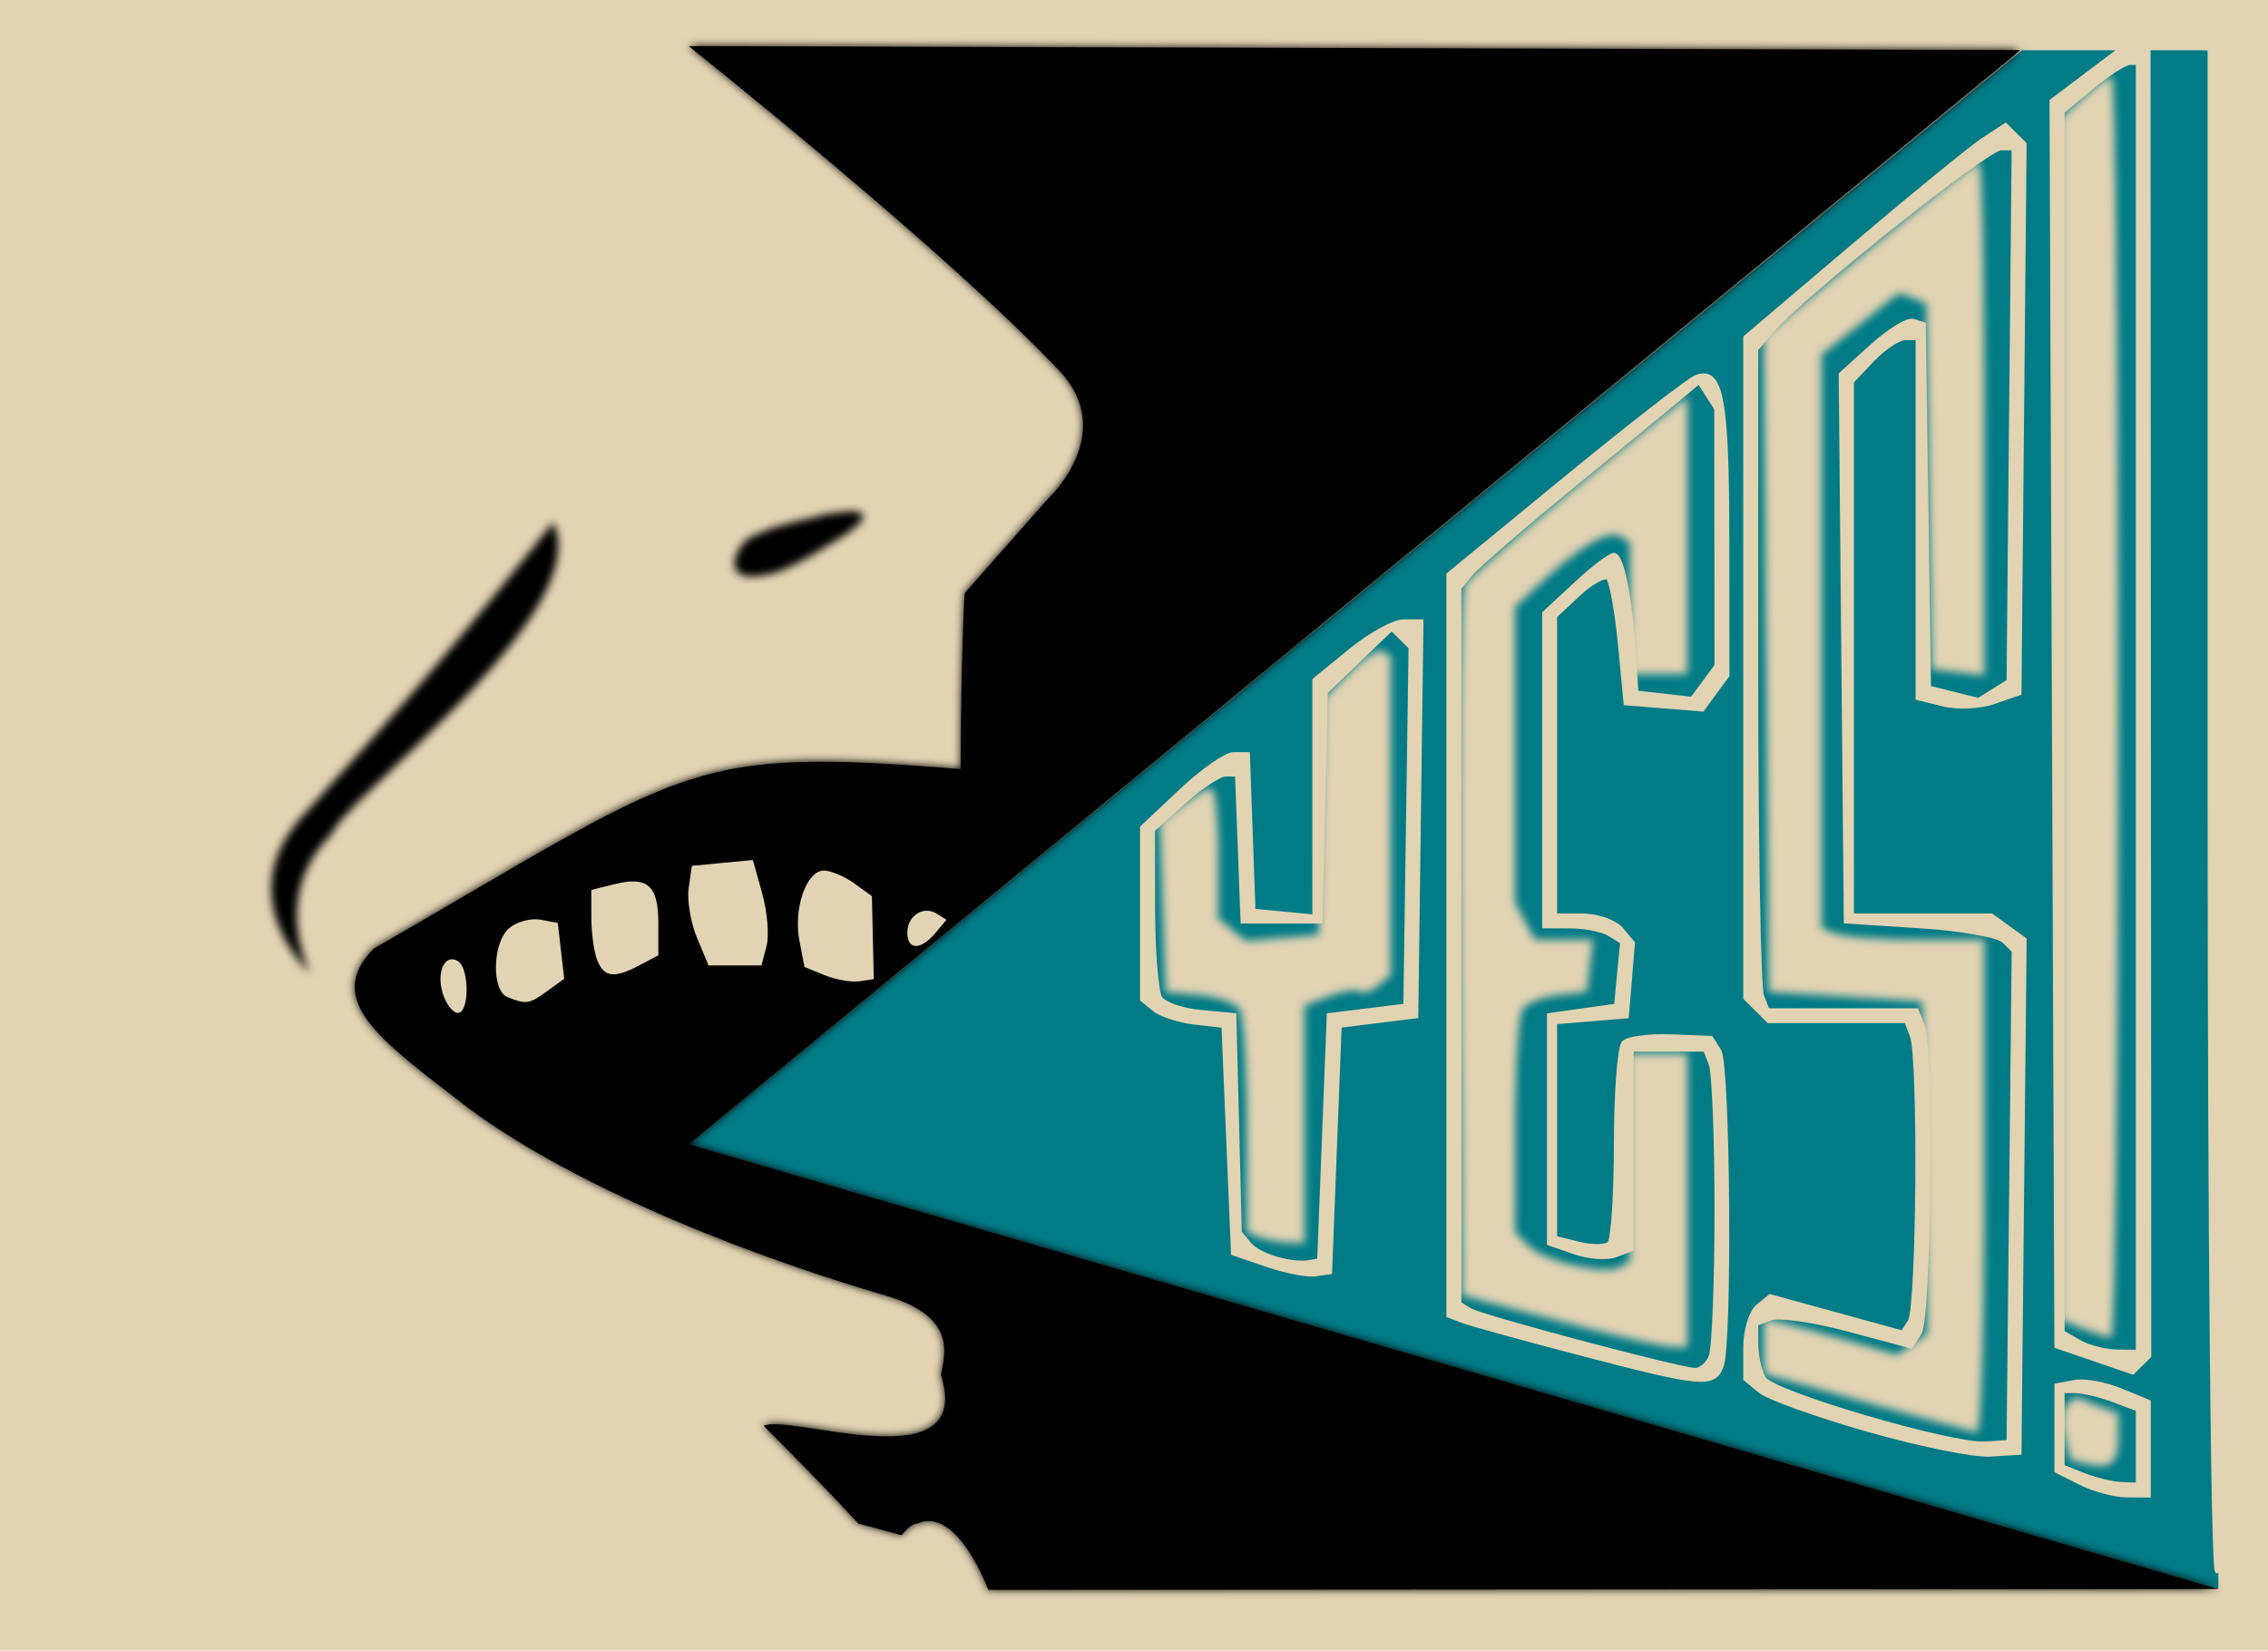
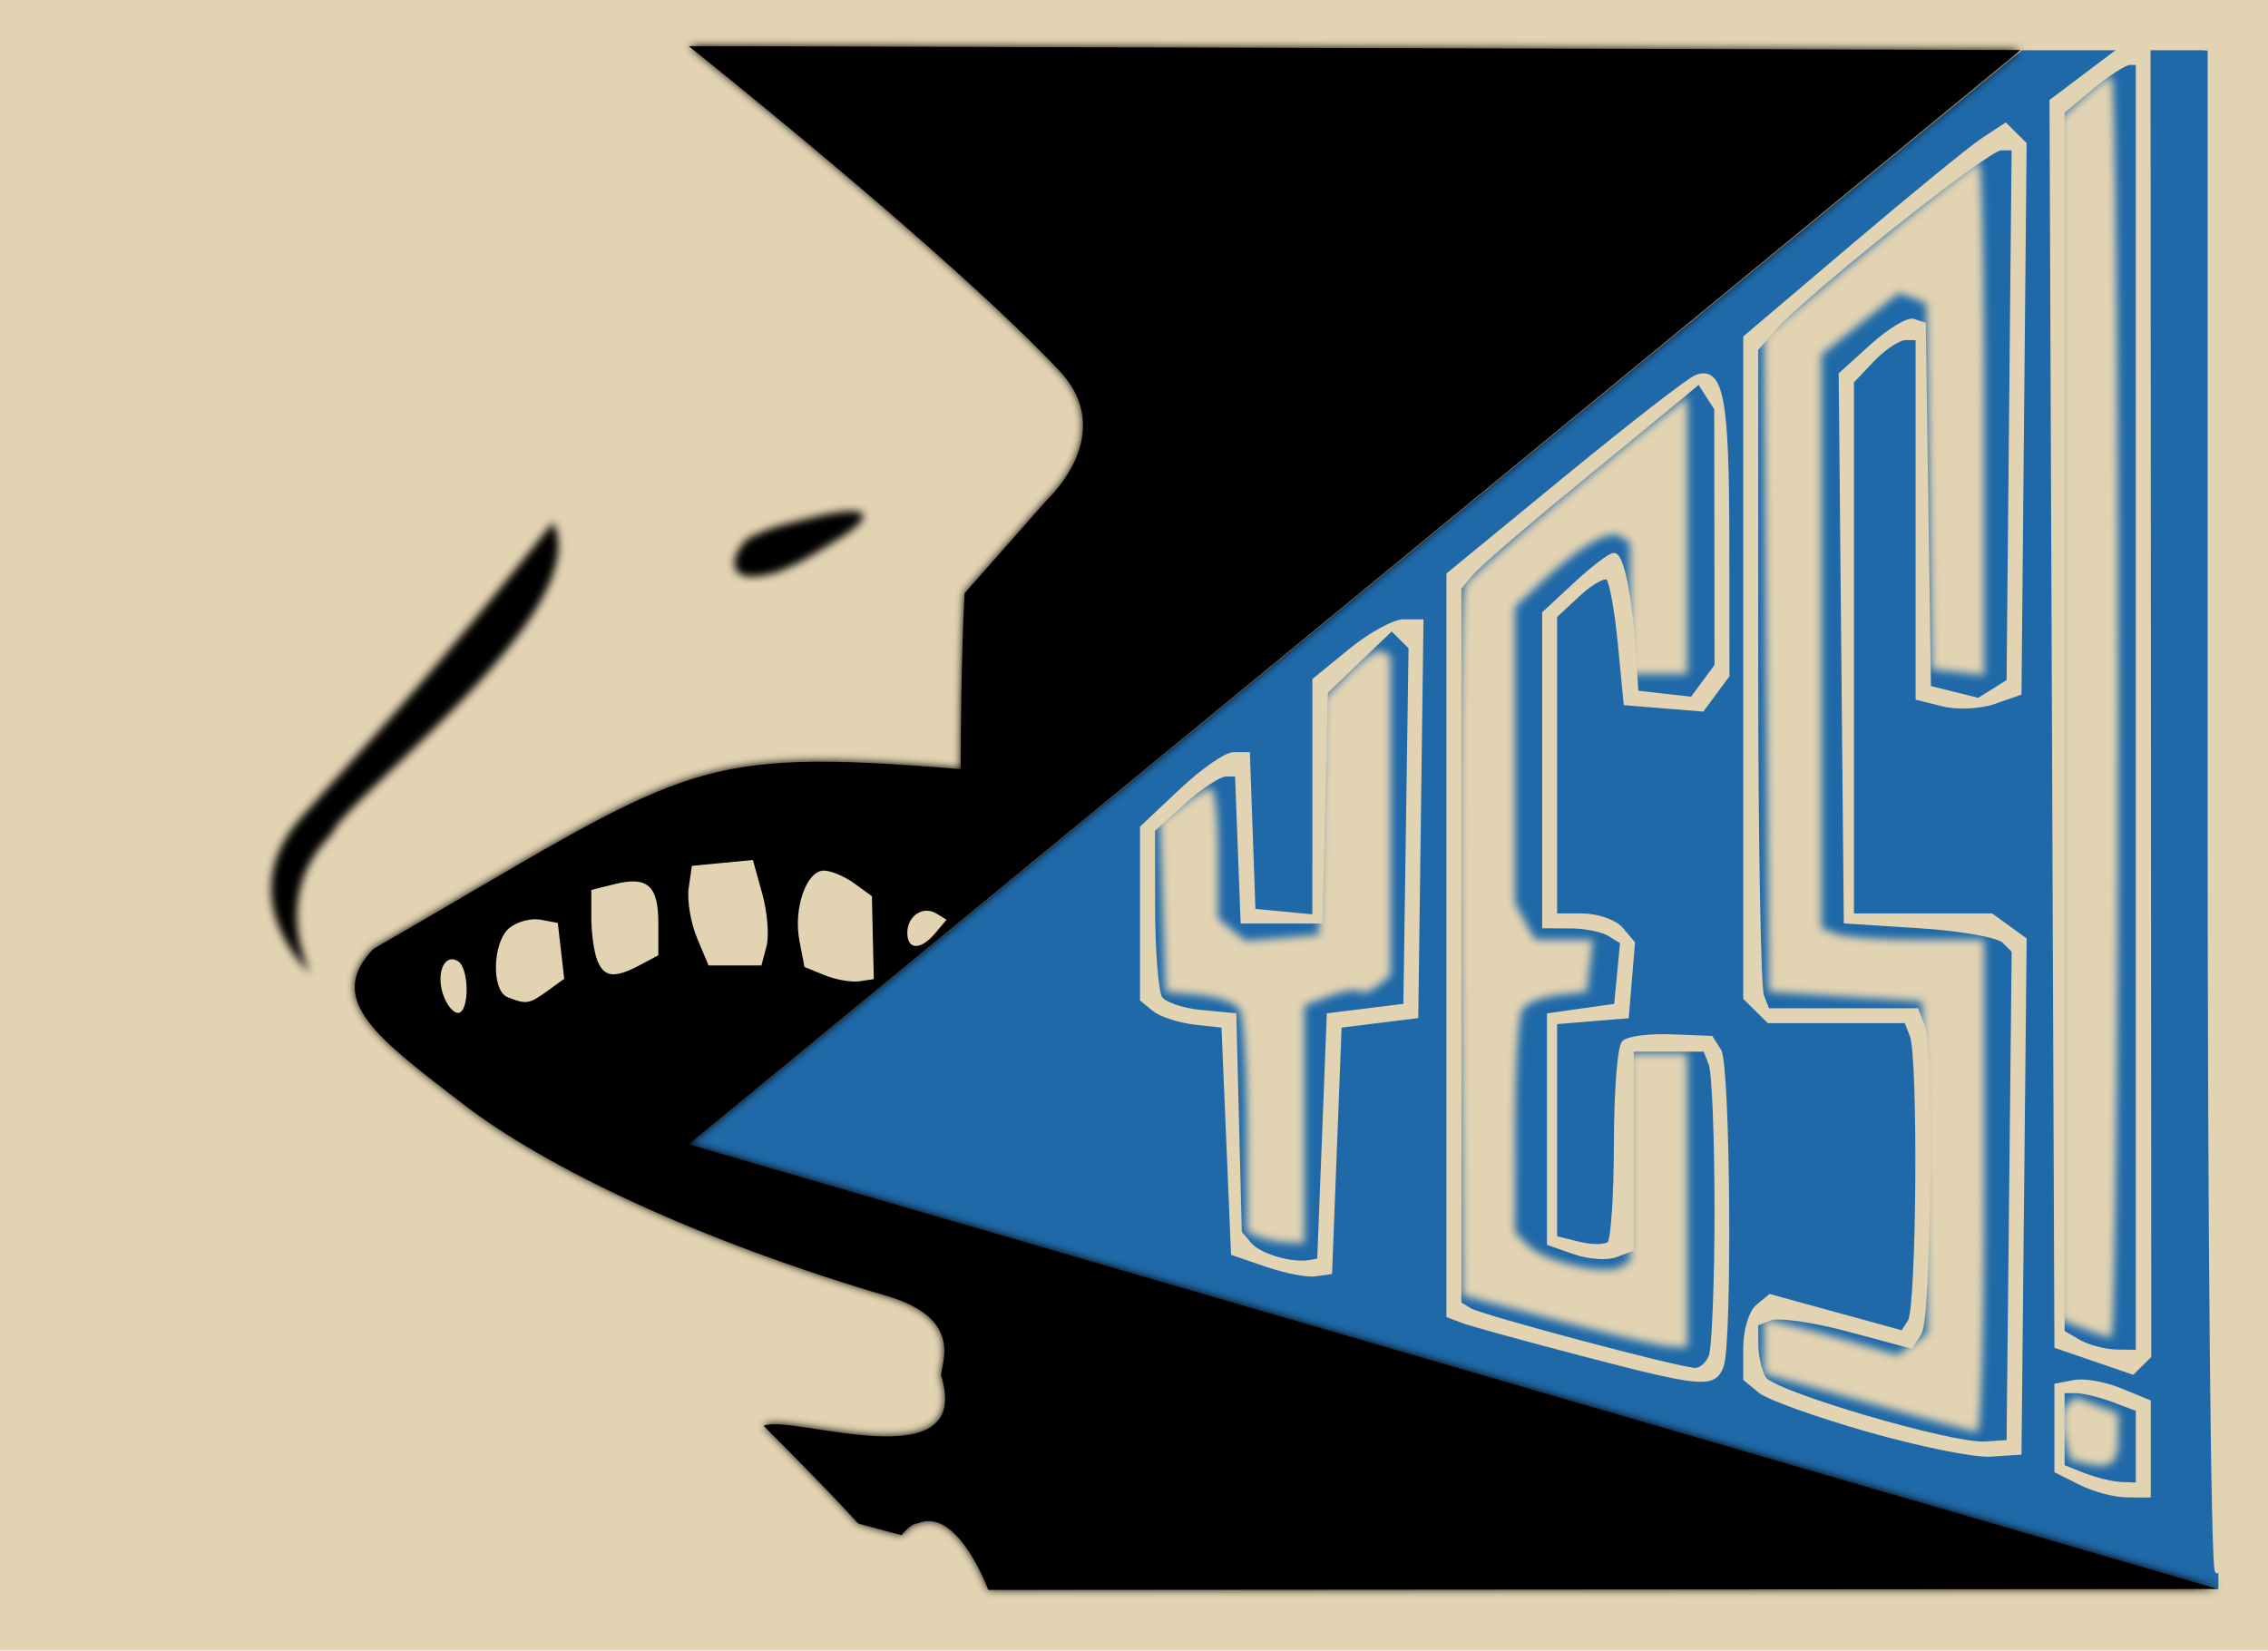
<svg xmlns="http://www.w3.org/2000/svg" id="svg5357" height="547.14" width="751.92" version="1.1" viewBox="0 0 751.923 547.141">
  <defs id="defs5359">
    <filter id="filter5645-5" style="color-interpolation-filters:sRGB">
      <feGaussianBlur id="feGaussianBlur5647-5" stdDeviation="1 1" result="blur" />
    </filter>
    <filter id="filter5641-2" style="color-interpolation-filters:sRGB">
      <feGaussianBlur id="feGaussianBlur5643-0" stdDeviation="1 1" result="blur" />
    </filter>
    <filter id="filter5821-7" style="color-interpolation-filters:sRGB">
      <feGaussianBlur id="feGaussianBlur5823-8" stdDeviation="1 1" result="blur" />
    </filter>
    <filter id="filter5813-8" style="color-interpolation-filters:sRGB">
      <feGaussianBlur id="feGaussianBlur5815-6" stdDeviation="1 1" result="blur" />
    </filter>
    <mask id="mask5671-5" maskUnits="userSpaceOnUse">
      <path id="path5673-2" style="fill:#ffffff" d="m558.44 4826.8-48.718 84.382-48.718 84.382-48.718-84.382-48.718-84.382h97.436z" transform="matrix(1.0398 0 0 .61633 -17.709 1848.9)" />
    </mask>
    <mask id="mask5667-4" maskUnits="userSpaceOnUse">
      <path id="path5669-7" style="fill:#ffffff" d="m558.44 4826.8-48.718 84.382-48.718 84.382-48.718-84.382-48.718-84.382h97.436z" transform="matrix(1.0398 0 0 .61633 -17.709 1848.9)" />
    </mask>
    <mask id="mask5663-7" maskUnits="userSpaceOnUse">
      <path id="path5665-5" style="fill:#ffffff" d="m558.44 4826.8-48.718 84.382-48.718 84.382-48.718-84.382-48.718-84.382h97.436z" transform="matrix(1.0398 0 0 .61633 -17.709 1848.9)" />
    </mask>
    <mask id="mask5659-8" maskUnits="userSpaceOnUse">
      <path id="path5661-8" style="fill:#ffffff" d="m558.44 4826.8-48.718 84.382-48.718 84.382-48.718-84.382-48.718-84.382h97.436z" transform="matrix(1.0398 0 0 .61633 -17.709 1848.9)" />
    </mask>
    <filter id="filter6433-6" style="color-interpolation-filters:sRGB">
      <feGaussianBlur id="feGaussianBlur6435-4" stdDeviation="1 1" result="blur" />
    </filter>
    <clipPath id="clipPath6146" clipPathUnits="userSpaceOnUse">
      <rect id="rect6148" style="fill:#000000" height="547.14" width="751.92" y="280.54" x="-168.43" />
    </clipPath>
    <clipPath id="clipPath6150" clipPathUnits="userSpaceOnUse">
      <rect id="rect6152" style="fill:#000000" height="364.61" width="496.92" y="3574.4" x="462.12" />
    </clipPath>
    <clipPath id="clipPath6154" clipPathUnits="userSpaceOnUse">
      <rect id="rect6156" style="fill:#000000" height="547.14" width="751.92" y="280.54" x="-168.43" />
    </clipPath>
    <clipPath id="clipPath6158" clipPathUnits="userSpaceOnUse">
      <rect id="rect6160" style="fill:#000000" transform="rotate(-45)" height="364.61" width="496.92" y="3457.6" x="-3168.3" />
    </clipPath>
    <clipPath id="clipPath6162" clipPathUnits="userSpaceOnUse">
      <rect id="rect6164" style="fill:#000000" height="364.61" width="496.92" y="3574.4" x="462.12" />
    </clipPath>
    <clipPath id="clipPath6166" clipPathUnits="userSpaceOnUse">
      <rect id="rect6168" style="fill:#000000" height="364.61" width="496.92" y="3574.4" x="462.12" />
    </clipPath>
    <clipPath id="clipPath6170" clipPathUnits="userSpaceOnUse">
      <rect id="rect6172" style="fill:#000000" height="364.61" width="496.92" y="3574.4" x="462.12" />
    </clipPath>
    <clipPath id="clipPath6174" clipPathUnits="userSpaceOnUse">
      <rect id="rect6176" style="fill:#000000" height="547.14" width="751.92" y="280.54" x="-168.43" />
    </clipPath>
    <clipPath id="clipPath6178" clipPathUnits="userSpaceOnUse">
      <rect id="rect6180" style="fill:#000000" height="547.14" width="751.92" y="280.54" x="-168.43" />
    </clipPath>
    <clipPath id="clipPath6182" clipPathUnits="userSpaceOnUse">
      <rect id="rect6184" style="fill:#000000" height="547.14" width="751.92" y="280.54" x="-168.43" />
    </clipPath>
  </defs>
  <g id="layer1" transform="translate(168.43 -280.54)">
    <rect id="bg" style="fill:#e2d3b2" clip-path="url(#clipPath6182)" height="547.14" width="751.92" y="280.54" x="-168.43" />
-     <path id="yes-bg" style="fill-rule:evenodd;fill:#017b86" d="m567.04 297.2v510.21l-507.12-147.45 442.06-362.76z" clip-path="url(#clipPath6174)" />
+     <path id="yes-bg" style="fill-rule:evenodd;fill:#1f69a8" d="m567.04 297.2v510.21l-507.12-147.45 442.06-362.76z" clip-path="url(#clipPath6174)" />
    <path id="dark-bg-blur" style="filter:url(#filter5645-5);fill-rule:evenodd;fill:#000000" d="m613.03 3584.6s56.178 44.988 81.17 71.672c13.117 14.006-2.591 28.496-2.591 28.496l-18.134 20.724s-0.812 13.778-0.864 38.858c-60.344-4.935-59.245-0.632-128.66 39.722-10.866 11.286 1.373 20.036 19.6 34.218 18.227 14.182 51.94 30.343 93.52 42.635 14.942 4.723 11.973 13.065 11.226 17.27 7.464 23.748-32.772 8.567-38.858 11.226 15.547 15.678 20.724 21.588 20.724 21.588l9.499 2.591s2.017-2.672 3.454-2.591c8.842-3.914 15.543 14.68 15.543 14.68l269.51-0.18-335.14-98.26 291.76-241.76z" clip-path="url(#clipPath6170)" transform="matrix(1.5132 0 0 1.5006 -867.7 -5083.3)" />
    <path id="darkbg" style="fill-rule:evenodd;fill:#000000" d="m59.919 295.84s85.008 67.509 122.82 107.55c19.849 21.017-3.92 42.761-3.92 42.761l-27.44 31.099s-1.229 20.676-1.307 58.311c-91.312-7.405-89.648-0.949-194.69 59.606-16.442 16.936 2.078 30.066 29.659 51.348s78.594 45.532 141.51 63.978c22.609 7.088 18.118 19.606 16.986 25.916 11.294 35.636-49.589 12.855-58.799 16.845 23.526 23.527 31.359 32.395 31.359 32.395l14.373 3.888s3.052-4.01 5.227-3.888c13.38-5.873 23.52 22.028 23.52 22.028l407.82-0.29-507.12-147.45 441.48-362.79z" clip-path="url(#clipPath6178)" />
    <path id="yes" style="filter:url(#filter6433-6);fill:#e2d3b2" d="m919.4 3897.9-3.67-0.833-1.316-5.24c-0.724-2.882-0.489-6.016 0.523-6.964l1.839-1.724 4.72 1.81 4.72 1.81v5.184c0 5.846-1.506 7.162-6.817 5.957zm-48.252-13.532-22.552-6.365v-6.075-6.075l5.769 1.397c3.173 0.768 9.743 2.569 14.6 4.002l8.831 2.604 3.284-2.399 3.284-2.399-0.576-36.673-0.576-36.673-16.783-1.048-16.783-1.048-0.551-72.481-0.551-72.481 23.036-19.226c12.67-10.574 23.538-19.226 24.152-19.226 0.614 0 1.117 25.531 1.117 56.735v56.735l-5.769-0.663-5.769-0.663-0.57-40.434-0.57-40.434-2.995-1.149-2.995-1.149-8.497 6.823-8.497 6.823v63.358 63.358l3.318 1.272c1.825 0.7 9.849 1.272 17.832 1.272h14.514v54.5c0 29.975-0.708 54.421-1.573 54.324-0.865-0.097-11.722-3.041-24.126-6.542zm-67.656-18.086-20.979-5.59-0.55-77.173c-0.303-42.445 0.169-78.404 1.049-79.907 1.305-2.23 30.057-26.852 45.13-38.647l3.671-2.873v30.651 30.651h-6.294-6.294v-14.549-14.549l-2.19-1.352c-2.451-1.514-8.59 2.118-17.215 10.183l-5.769 5.395v32.728 32.728l2.172 4.054 2.172 4.054h6.359 6.359l-0.664 5.764-0.664 5.764-6.287 0.713c-3.458 0.392-6.984 1.807-7.835 3.144-0.852 1.337-1.563 12.976-1.58 25.863l-0.032 23.432 3.044 3.041c3.439 3.436 16.931 6.51 20.068 4.573l2.062-1.274v-22.934-22.934h6.294 6.294v32.49 32.49l-3.671-0.175c-2.019-0.096-13.112-2.69-24.65-5.764zm114.86 1.682-4.72-1.896v-132.81-132.81l4.855-4.558c2.671-2.507 5.503-4.558 6.294-4.558s1.438 62.727 1.438 139.39c0 76.667-0.708 139.33-1.573 139.26-0.865-0.073-3.697-0.986-6.294-2.029zm-180.42-20.188-2.622-1.057-0.032-23.407c-0.017-12.874-0.734-24.509-1.592-25.857-0.858-1.347-4.856-2.762-8.884-3.144l-7.324-0.695-0.613-18.79-0.613-18.79 4.808-3.697c2.645-2.033 5.516-3.718 6.382-3.744 0.865-0.026 1.573 6.441 1.573 14.37v14.416l3 2.488 3 2.488 8.013-0.659 8.013-0.659 0.593-26.159 0.593-26.159 5.497-5.733c3.023-3.153 6.297-5.239 7.274-4.636l1.777 1.097v35.254 35.254l-2.815 2.335c-1.548 1.284-3.306 1.845-3.905 1.246s-3.58-0.142-6.625 1.014l-5.536 2.103v26.254 26.254l-3.671-0.165c-2.019-0.091-4.851-0.641-6.294-1.223z" clip-path="url(#clipPath6150)" transform="matrix(1.5132 0 0 1.5006 -867.7 -5083.3)" />
    <path id="teeth" style="fill:#e2d3b2" d="m-21.586 610.11c-2.303-7.19 0.609-13.575 4.972-10.903 3.852 2.359 3.847 17.166 0 17.166-1.628 0-3.863-2.818-4.966-6.263zm21.419 1.034c-5.455-2.181-5.005-18.313 0.641-22.956 2.535-2.085 7.178-3.307 10.317-2.717l5.708 1.073 1.066 9.255 1.066 9.254-5.641 4.087c-5.998 4.346-6.94 4.489-13.157 2.004zm105.18-7.26-6.723-2.729-1.687-8.746c-2.055-10.654 2.328-23.219 8.1-23.219 2.329 0 6.867 1.908 10.086 4.24l5.852 4.24 0.31 13.749 0.31 13.749-4.762 0.722c-2.619 0.397-7.787-0.506-11.485-2.007zm-75.473-5.069c-1.06-2.736-1.927-9.079-1.927-14.095v-9.119l7.756-1.929c10.866-2.702 14.465 0.506 14.465 12.893v10.713l-6.14 3.256c-8.487 4.501-11.906 4.085-14.154-1.719zm33.117-7.308c-2.101-5.026-3.346-12.457-2.766-16.514l1.054-7.376 10.116-0.971 10.116-0.971 3.098 11.118c1.704 6.115 2.342 13.983 1.417 17.485l-1.68 6.367h-8.768-8.768zm69.713-1.686c0-5.638 5.245-9.097 9.678-6.382l3.329 2.038-3.717 4.438c-4.796 5.727-9.289 5.681-9.289-0.095z" clip-path="url(#clipPath6146)" />
    <path id="cheek" style="filter:url(#filter5821-7);fill-rule:evenodd;fill:#000000" d="m583.3 3689.9c-29.379 37.233-39.781 47.619-54.234 64.142-17.46 18.464 1.043 35.461 1.043 35.461s-9.088-16.971 4.693-30.767c2.656-7.787 58.187-49.06 48.498-68.836z" clip-path="url(#clipPath6162)" transform="matrix(1.5132 0 0 1.5006 -867.7 -5083.3)" />
    <path id="nostril" style="filter:url(#filter5641-2);fill-rule:evenodd;fill:#000000" d="m626.25 3693.3c6.134-2.849 6.048-2.492 16.394-5.09 13.122-2.579 8.943 1.853 2.631 5.676-7.509 4.671-8.246 5.017-12.6 6.904-13.708 4.148-9.748-5.163-6.426-7.49z" clip-path="url(#clipPath6166)" transform="matrix(1.5132 0 0 1.5006 -867.7 -5083.3)" />
    <g id="diagnolbars" style="filter:url(#filter5813-8)" clip-path="url(#clipPath6158)" transform="matrix(1.07 1.0611 -1.07 1.0611 4625.7 -4908)">
-       <rect id="rect5649" style="fill:#dc0b00" mask="url(#mask5671-5)" height="14" width="195.25" y="4828.2" x="363.75" />
-       <rect id="rect5651" style="fill:#dc0b00" mask="url(#mask5667-4)" height="14" width="195.25" y="4856.7" x="365.75" />
-       <rect id="rect5653" style="fill:#dc0b00" mask="url(#mask5663-7)" height="14" width="195.25" y="4885.2" x="363" />
-       <rect id="rect5655" style="fill:#dc0b00" mask="url(#mask5659-8)" height="14" width="195.25" y="4914" x="365.25" />
+       <rect id="rect5649" style="fill:#e91d24" mask="url(#mask5671-5)" height="14" width="195.25" y="4828.2" x="363.75" />
+       <rect id="rect5651" style="fill:#e91d24" mask="url(#mask5667-4)" height="14" width="195.25" y="4856.7" x="365.75" />
+       <rect id="rect5653" style="fill:#e91d24" mask="url(#mask5663-7)" height="14" width="195.25" y="4885.2" x="363" />
+       <rect id="rect5655" style="fill:#e91d24" mask="url(#mask5659-8)" height="14" width="195.25" y="4914" x="365.25" />
    </g>
    <path id="yes-outline" style="stroke:#e2d3b2;stroke-width:1.786;fill:#e2d3b2" d="m564.37 548.89v-252.43l-10.357-0.989-10.357-0.989 0.124 217.79 0.124 217.79-2.663 2.639-2.663 2.639-12.499-4.287-12.499-4.288-0.816-206.32-0.816-206.32 11.724-8.827 11.723-8.828-17.256-1.906-17.256-1.906 33.332 0.333 33.332 0.333 0.812 254c0.447 139.7-0.267 254-1.587 254-1.32 0-2.4-113.59-2.4-252.43zm-23.808-33.814v-213.89h-2.931c-1.612 0-7.326 3.664-12.698 8.143l-9.767 8.143v202.45 202.45l5.555 3.206c3.055 1.764 8.77 3.249 12.698 3.302l7.143 0.096v-213.89zm-19.047 257.01-7.936-3.978v-14.019-14.019l5.806-1.108c3.194-0.609 9.979 0.604 15.079 2.698l9.272 3.806v15.346 15.346l-7.143-0.046c-3.929-0.026-10.714-1.837-15.079-4.025zm19.047-11.734v-12.66l-8.143-3.068c-4.479-1.687-10.193-3.068-12.698-3.068h-4.555v12.684 12.683l7.143 2.845c3.928 1.565 9.642 2.934 12.698 3.044l5.555 0.199zm-89.599-5.941c-16.98-4.845-33.05-10.6-35.713-12.789l-4.84-3.98v-10.239c0-5.631 1.812-11.729 4.026-13.55l4.026-3.311 21.993 6.043 21.994 6.043 2.502-3.904c2.924-4.562 3.512-87.534 0.672-94.866l-1.927-4.976h-22.834-22.834l-3.809-3.775-3.809-3.775v-109.41-109.41l35.712-30.317c19.642-16.674 39-32.479 43.018-35.121l7.306-4.804 3.061 3.033 3.061 3.033-0.843 90.939-0.843 90.939-8.284 2.885c-4.556 1.587-12.056 1.948-16.666 0.801l-8.382-2.084v-59.705-59.705h-4.208c-2.315 0-7.314 3.276-11.11 7.28l-6.902 7.28v88.658 88.658h23.202 23.202l5.423 3.932 5.423 3.932-0.848 84.929-0.848 84.929-9.523 0.608c-5.238 0.335-23.416-3.356-40.396-8.2zm47.593-77.125 0.848-81.572-3.376-3.357c-1.857-1.847-14.381-4.065-27.831-4.93l-24.455-1.573-0.843-90.566-0.843-90.566 10.303-9.324c5.667-5.128 11.76-8.844 13.54-8.257l3.238 1.067 0.862 60.248 0.862 60.248 8.359 2.079 8.359 2.079 5.064-3.163 5.064-3.164 0.843-88.519 0.843-88.519h-4.521c-4.618 0-65.676 48.615-75.733 60.298l-5.555 6.454v104.77c0 57.623 0.867 107.01 1.927 109.74l1.927 4.976h24.716 24.716l1.927 4.975c3.008 7.768 2.165 96.729-0.963 101.62l-2.793 4.37-20.766-5.57c-11.421-3.063-22.999-4.721-25.728-3.683l-4.963 1.887 0.048 7.176c0.026 3.947 1.224 9.013 2.662 11.258 3.162 4.94 62.325 22.334 73.476 21.603l7.936-0.521 0.848-81.572zm-142.97 51.804c-18.803-4.909-36.302-9.73-38.887-10.713l-4.7-1.787v-122.74-122.74l38.829-31.864c21.356-17.525 40.785-32.608 43.175-33.517 8.063-3.066 9.957 6.954 10.006 52.923l0.048 45.795-4.095 5.549-4.095 5.549-12.571-1.016-12.571-1.016-1.902-19.71c-1.046-10.84-2.838-20.636-3.981-21.769-1.143-1.133-5.644 1.26-10.002 5.317l-7.924 7.376v49.78 49.78h9.135c5.024 0 10.83 2.024 12.903 4.499l3.768 4.499-0.998 12.015-0.999 12.015-11.904 0.976-11.904 0.976v35.924 35.924l8.084 2.01c4.446 1.106 9.078 1.026 10.292-0.177 1.214-1.203 2.219-16.117 2.233-33.141 0.015-17.024 1.159-32.078 2.546-33.454 1.387-1.375 8.404-2.268 15.594-1.984l13.073 0.516 2.611 4.078c2.998 4.683 3.688 96.97 0.781 104.48-2.531 6.535-6.169 6.195-46.545-4.346zm43.371 1.2c1.06-2.736 1.927-24.561 1.927-48.498s-0.867-45.762-1.927-48.498l-1.927-4.975h-12.358-12.358v33.126 33.127l-5.133 1.952c-2.823 1.073-8.894 0.641-13.491-0.961l-8.358-2.913v-37.67-37.67l11.11-1.573 11.111-1.573 1.029-10.68 1.029-10.679-4.204-2.641c-2.312-1.452-8.132-2.663-12.933-2.689l-8.73-0.048v-51.741-51.742l10.317-9.581c5.674-5.27 11.324-9.588 12.554-9.596 2.497-0.016 5.239 13.972 6.472 33.013l0.814 12.582 9.367 1.056 9.367 1.056 4.125-5.589 4.125-5.589-0.048-42.649-0.048-42.65-2.932-4.593-2.932-4.593-5.749 4.818c-3.162 2.65-19.32 15.925-35.906 29.5-16.587 13.575-31.943 26.838-34.125 29.472l-3.968 4.79v118.74 118.74l3.666 2.245c3.683 2.255 67.772 19.325 74.562 19.859 1.996 0.157 4.496-1.954 5.555-4.69zm-147.27-30.552-11.111-3.792-1.587-37.746-1.587-37.746-9.523-1.065c-5.238-0.586-11.309-2.528-13.491-4.317l-3.968-3.252v-28.412-28.412l12.831-12.095c7.057-6.652 14.856-12.095 17.331-12.095h4.5l0.922 25.95 0.922 25.95 10.317 0.986 10.317 0.986v-39.289-39.289l11.834-9.666c6.509-5.316 14.394-9.666 17.524-9.666h5.69l-0.858 65.269-0.858 65.269-12.698 1.573-12.698 1.573-1.587 40.856-1.587 40.856-4.762 0.682c-2.619 0.375-9.761-1.024-15.872-3.11zm19.047-41.792 1.587-40.637 12.698-1.573 12.698-1.573 0.866-59.536 0.866-59.536-3.24-3.211-3.24-3.211-11.023 10.587-11.023 10.587-0.887 38.005-0.887 38.005h-12.698-12.698l-0.927-24.378-0.927-24.378h-3.921c-2.156 0-8.525 4.167-14.152 9.259l-10.231 9.259 0.048 26.128c0.026 14.37 1.111 27.782 2.409 29.804 1.298 2.022 7.347 4.145 13.443 4.718l11.083 1.042 0.903 35.982 0.903 35.982 3.295 3.934c3.264 3.896 14.171 7.103 20.294 5.966l3.175-0.59 1.587-40.637z" clip-path="url(#clipPath6154)" />
  </g>
</svg>
